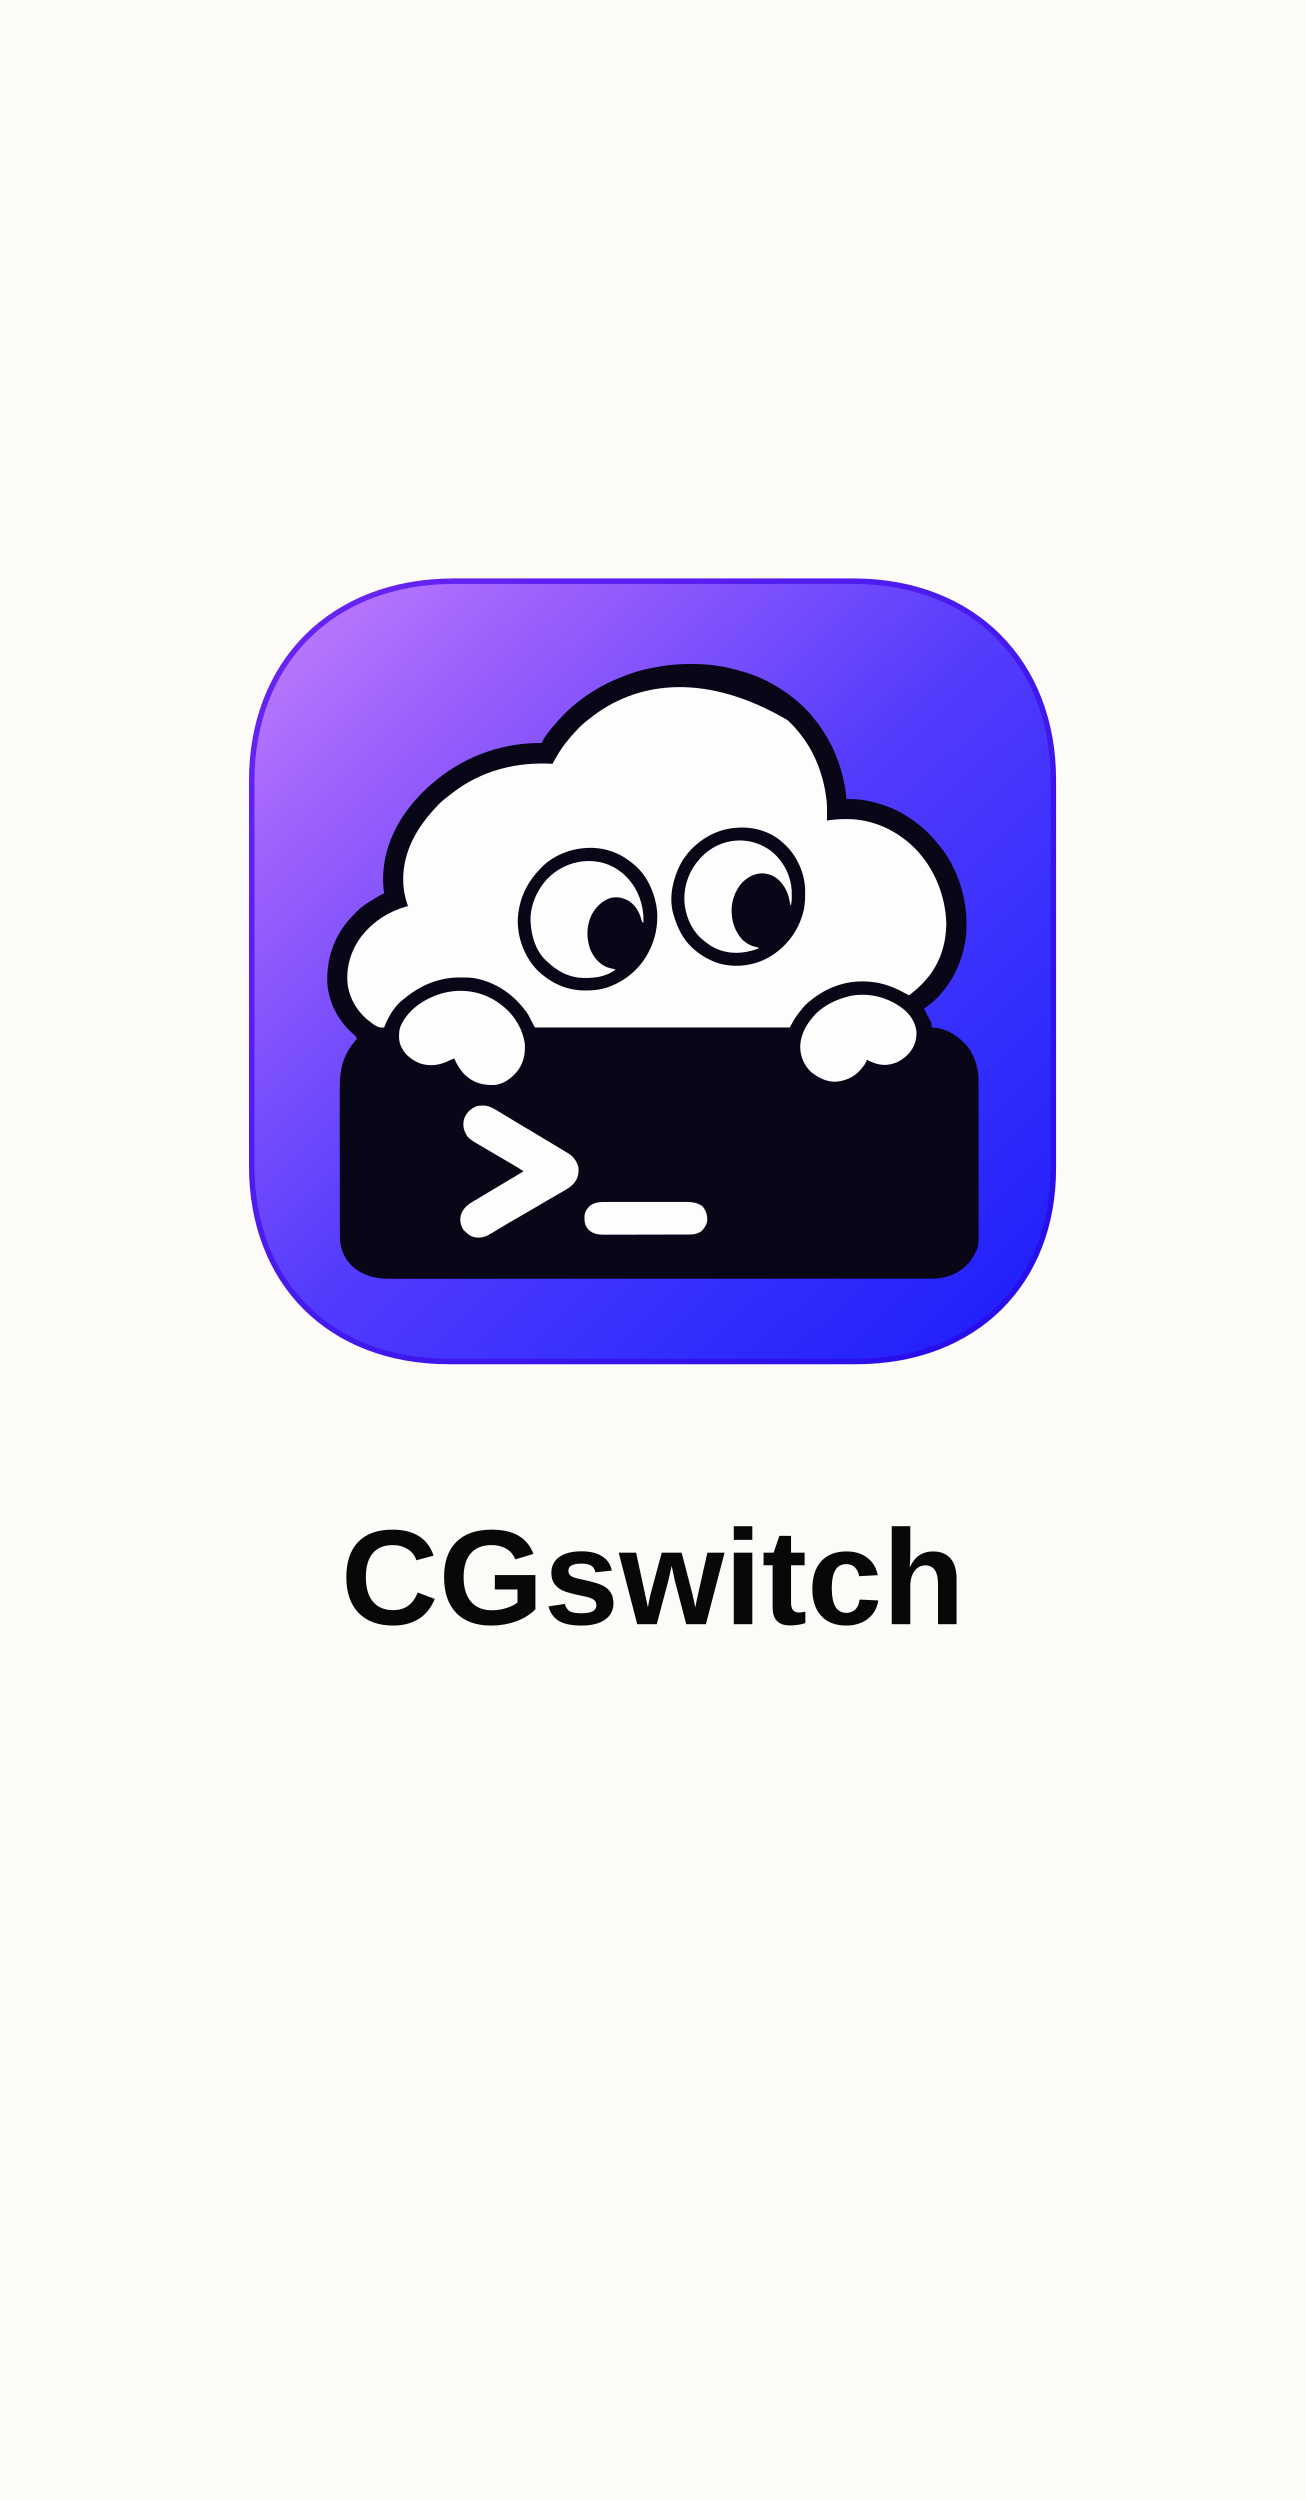
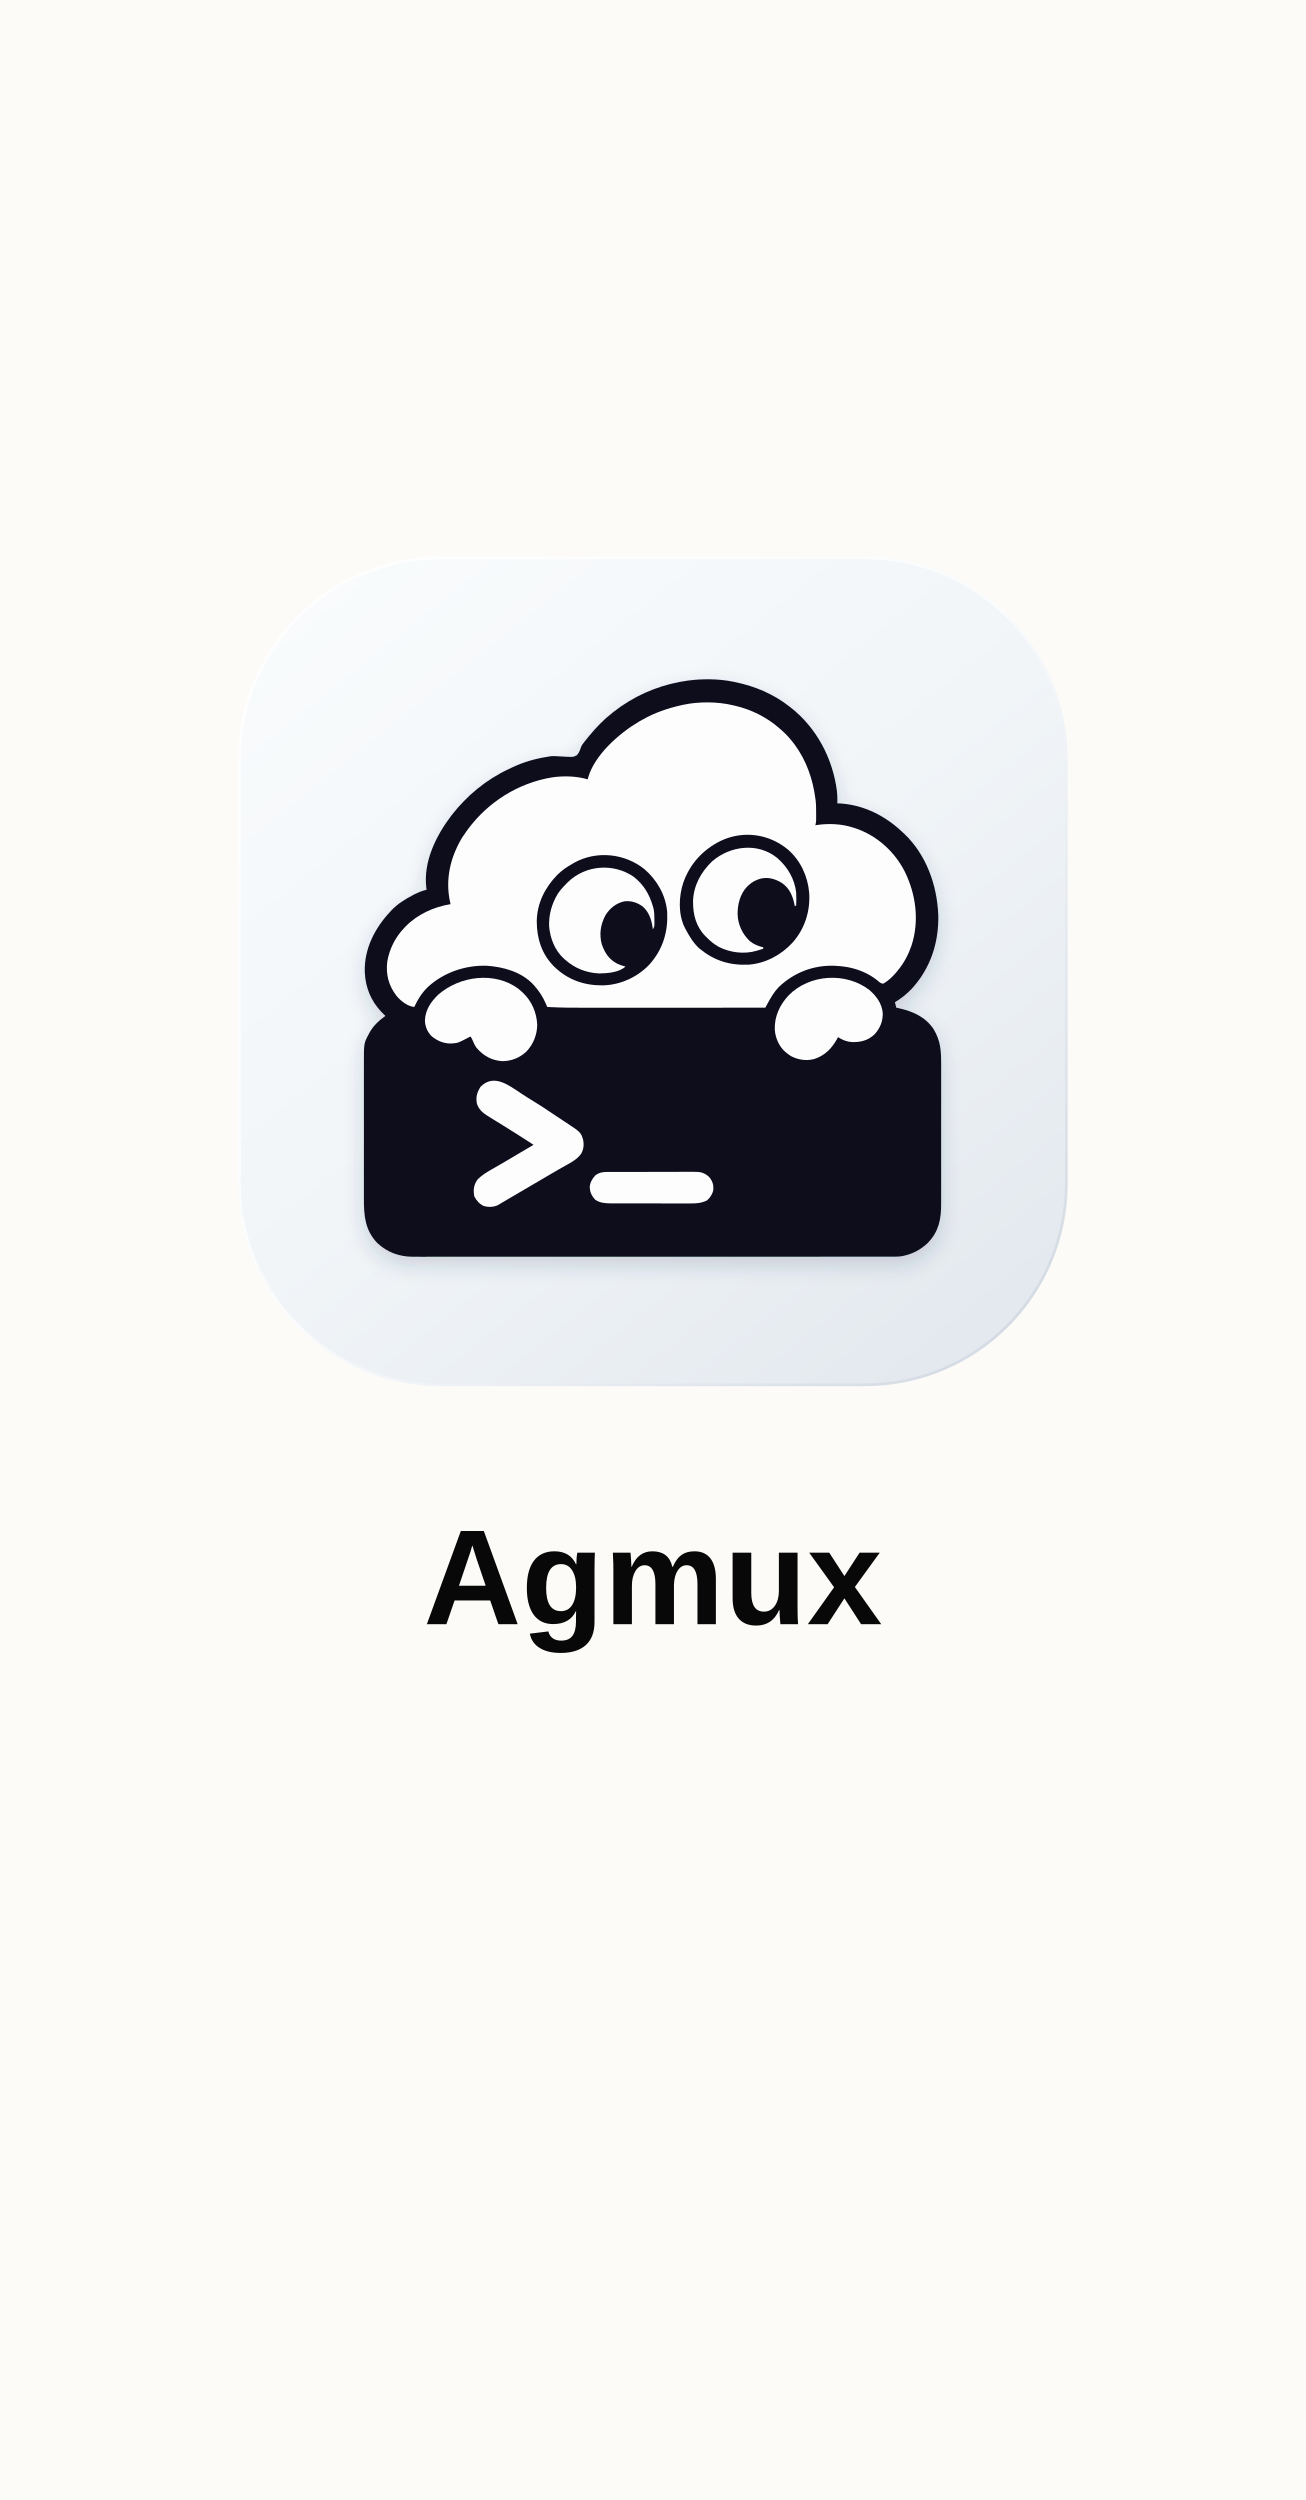
<svg xmlns="http://www.w3.org/2000/svg" width="164" height="314" viewBox="0 0 164 314">
  <rect width="164" height="314" fill="#FCFBF7" />
  <g transform="translate(28 68) scale(0.0861244)">
    <defs>
-       <linearGradient id="tile-gradient" x1="0" y1="0" x2="1" y2="1">
-         <stop offset="0" stop-color="#C582FC" />
-         <stop offset="0.2" stop-color="#9A5FFC" />
-         <stop offset="0.5" stop-color="#533BFC" />
-         <stop offset="0.75" stop-color="#332EFD" />
-         <stop offset="1" stop-color="#1D1CFB" />
+       <linearGradient id="tile" x1="0" y1="0" x2="0.8" y2="1">
+         <stop offset="0" stop-color="#FAFCFD" />
+         <stop offset="0.55" stop-color="#F1F5F8" />
+         <stop offset="1" stop-color="#E4E9EF" />
      </linearGradient>
-       <linearGradient id="tile-edge" x1="0" y1="0" x2="1" y2="1">
-         <stop offset="0" stop-color="#6B26F3" />
-         <stop offset="1" stop-color="#230CE8" />
+       <linearGradient id="edge" x1="0" y1="0" x2="1" y2="1">
+         <stop offset="0" stop-color="#FFFFFF" />
+         <stop offset="0.5" stop-color="#F9FBFD" />
+         <stop offset="1" stop-color="#CED6E0" />
      </linearGradient>
+       <filter id="soft-shadow" x="-10%" y="-10%" width="120%" height="125%" color-interpolation-filters="sRGB">
+         <feDropShadow dx="0" dy="12" stdDeviation="14" flood-color="#33405F" flood-opacity="0.18" />
+       </filter>
    </defs>
-     <path d="M 337 58 H 919 C 1096 58 1211 178 1211 347 V 915 C 1211 1080 1098 1196 923 1196 H 330 C 154 1196 42 1079 42 911 V 349 C 42 179 157 58 337 58 Z" fill="url(#tile-gradient)" stroke="url(#tile-edge)" stroke-width="8" />
-     <g transform="translate(627 627) scale(0.92) translate(-516 -487)">
-       <path d="M0 0 C0.37 0 0.37 0 2.25 0 C14.41 0.03 26.39 0.46 38.44 2.19 C38.89 2.25 38.89 2.25 41.19 2.58 C55.58 4.7 69.51 8.01 83.44 12.19 C84.14 12.39 84.84 12.6 85.56 12.82 C129.8 26.09 172.81 55.06 200.44 92.19 C200.83 92.71 201.22 93.23 201.62 93.76 C227.8 128.75 243.52 170.68 247.44 214.19 C248.28 214.15 249.12 214.12 249.98 214.08 C268.81 213.66 286.6 217.38 304.44 223.19 C305.15 223.42 305.87 223.65 306.6 223.89 C329.24 231.35 350.64 244.42 368.44 260.19 C368.99 260.67 369.54 261.16 370.11 261.66 C377.99 268.65 384.98 275.84 391.44 284.19 C392.05 284.9 392.67 285.62 393.3 286.36 C425.44 324.03 440.84 378.36 437.2 427.35 C433.19 469.84 413.93 511.1 380.65 538.67 C377.32 541.29 373.92 543.78 370.44 546.19 C371.79 549.77 373.4 553 375.31 556.31 C382.44 569.2 382.44 569.2 382.44 576.19 C382.71 576.19 382.71 576.19 384.06 576.23 C403.51 577.41 419.99 586.57 433.44 600.19 C434.19 600.94 434.94 601.7 435.72 602.47 C443.36 610.57 448.19 619.71 451.75 630.19 C451.87 630.54 451.87 630.54 452.48 632.34 C455.65 642.23 456.74 652.18 456.7 662.52 C456.7 663.6 456.71 664.67 456.71 665.78 C456.72 669.34 456.72 672.91 456.71 676.47 C456.72 679.04 456.72 681.61 456.73 684.18 C456.74 690.42 456.74 696.65 456.74 702.89 C456.74 707.96 456.74 713.03 456.74 718.1 C456.74 718.83 456.75 719.55 456.75 720.3 C456.75 721.77 456.75 723.24 456.75 724.71 C456.76 738.49 456.76 752.27 456.75 766.04 C456.75 778.62 456.76 791.19 456.78 803.77 C456.8 816.72 456.8 829.66 456.8 842.6 C456.8 849.86 456.8 857.11 456.82 864.37 C456.83 871.19 456.83 878.02 456.81 884.84 C456.81 887.34 456.81 889.83 456.82 892.33 C456.92 923 456.92 923 449.94 936.31 C449.6 936.97 449.26 937.64 448.91 938.32 C440.11 954.58 424.25 965.86 406.79 971.33 C403.67 972.07 400.6 972.7 397.44 973.19 C396.36 973.36 395.28 973.53 394.16 973.71 C387.72 974.5 381.24 974.33 374.76 974.32 C373.25 974.32 371.75 974.32 370.24 974.33 C366.1 974.33 361.96 974.33 357.82 974.33 C353.31 974.33 348.81 974.33 344.31 974.34 C335.37 974.34 326.44 974.35 317.5 974.35 C306.8 974.35 296.1 974.35 285.4 974.36 C259.54 974.38 233.67 974.38 207.81 974.39 C195.57 974.39 183.34 974.39 171.1 974.4 C129.22 974.41 87.33 974.42 45.45 974.43 C42.82 974.43 40.19 974.43 37.56 974.43 C34.92 974.43 32.29 974.43 29.65 974.43 C24.37 974.43 19.08 974.43 13.79 974.43 C13.14 974.43 13.14 974.43 9.82 974.43 C-32.69 974.43 -75.2 974.45 -117.71 974.47 C-162.65 974.5 -207.6 974.51 -252.54 974.51 C-257.47 974.51 -262.41 974.51 -267.34 974.51 C-267.95 974.51 -267.95 974.51 -271.02 974.51 C-290.57 974.51 -310.12 974.52 -329.67 974.54 C-349.32 974.55 -368.97 974.56 -388.62 974.55 C-400.29 974.54 -411.96 974.55 -423.63 974.56 C-431.44 974.57 -439.24 974.57 -447.04 974.56 C-451.48 974.56 -455.92 974.56 -460.36 974.57 C-464.41 974.58 -468.47 974.58 -472.52 974.56 C-473.96 974.56 -475.41 974.56 -476.86 974.57 C-499.68 974.69 -520.23 969.49 -537.24 953.54 C-550.75 939.85 -555.72 924.14 -555.7 905.32 C-555.71 904.23 -555.71 903.15 -555.71 902.03 C-555.72 898.4 -555.72 894.77 -555.72 891.14 C-555.73 888.53 -555.73 885.93 -555.74 883.32 C-555.75 876.24 -555.76 869.17 -555.76 862.09 C-555.77 857.66 -555.77 853.24 -555.77 848.81 C-555.79 836.54 -555.8 824.27 -555.8 812 C-555.8 811.22 -555.8 810.43 -555.8 809.63 C-555.8 808.84 -555.8 808.05 -555.8 807.24 C-555.8 805.65 -555.8 804.06 -555.8 802.46 C-555.8 801.67 -555.8 800.88 -555.8 800.07 C-555.81 787.28 -555.82 774.49 -555.85 761.7 C-555.87 748.55 -555.88 735.39 -555.89 722.24 C-555.89 714.86 -555.89 707.49 -555.91 700.11 C-555.93 693.17 -555.93 686.22 -555.92 679.28 C-555.92 676.74 -555.92 674.2 -555.93 671.66 C-556.05 640.24 -549.99 617.74 -528.56 594.19 C-530.18 589.75 -533.61 587.27 -537.06 584.25 C-559.2 564.23 -574.08 534.94 -575.69 504.89 C-576.9 466.59 -564.54 430.4 -538.31 402.12 C-536.41 400.13 -534.49 398.16 -532.56 396.19 C-531.87 395.44 -531.17 394.69 -530.45 393.93 C-520.19 383.13 -507.29 375.69 -494.56 368.19 C-493.89 367.79 -493.22 367.39 -492.53 366.98 C-487.8 364.19 -487.8 364.19 -485.56 364.19 C-485.63 363.61 -485.63 363.61 -486 360.71 C-491.97 311.65 -475.41 265.55 -445.45 227.03 C-433.77 212.26 -421.35 198.9 -406.56 187.19 C-404.85 185.75 -403.15 184.31 -401.44 182.88 C-354.51 144.78 -295.8 124.58 -235.56 125.19 C-235.45 124.86 -235.45 124.86 -234.91 123.2 C-233.08 119.11 -230.6 115.64 -228 112 C-227.46 111.24 -226.93 110.49 -226.37 109.71 C-222.14 103.82 -217.54 98.45 -212.56 93.19 C-211.52 91.96 -210.47 90.73 -209.44 89.5 C-200.39 79.15 -190.44 69.59 -179.56 61.19 C-179.08 60.8 -179.08 60.8 -176.66 58.84 C-150.66 38.14 -120.1 23.32 -88.56 13.19 C-87.75 12.93 -86.94 12.66 -86.11 12.39 C-73.63 8.46 -60.95 6.03 -48.06 3.88 C-47.3 3.75 -46.53 3.62 -45.75 3.48 C-30.51 0.93 -15.45 -0.02 0 0 Z " fill="#090618" transform="translate(575.5625,-0.1875)" />
-       <path d="M0 0 C5.28 4.84 10.24 9.81 14.75 15.36 C15.64 16.4 16.53 17.44 17.42 18.48 C42.49 48.3 56.95 85.91 61.75 124.36 C61.87 125.24 61.98 126.12 62.09 127.02 C63.22 137.74 62.84 148.6 62.75 159.36 C63.66 159.22 64.57 159.08 65.51 158.94 C74.64 157.61 83.57 156.97 92.82 156.99 C93.15 156.99 93.15 156.99 94.84 156.99 C135.63 157.17 173.19 174.71 202 203.24 C233.2 234.86 250.91 279.05 251.94 323.36 C251.48 355.42 241.83 385.84 220.75 410.36 C219.96 411.29 219.16 412.22 218.34 413.18 C210.68 421.91 202.11 429.49 192.75 436.36 C190.2 435.13 187.72 433.79 185.24 432.41 C175.38 426.95 165.6 422.48 154.75 419.36 C154.39 419.26 154.39 419.26 152.58 418.73 C131.15 412.76 104.98 412.69 83.75 419.36 C82.97 419.6 82.19 419.85 81.39 420.09 C64.22 425.56 49.61 433.94 35.75 445.36 C35.01 445.96 34.26 446.55 33.49 447.16 C27.77 451.88 23.28 457.51 18.75 463.36 C18.41 463.81 18.41 463.81 16.65 466.06 C11.45 472.95 7.95 479.57 3.75 487.36 C-129.57 487.36 -262.89 487.36 -400.25 487.36 C-403.88 480.43 -407.51 473.5 -411.25 466.36 C-431.64 436.62 -460.18 415.91 -495.87 409.25 C-502.73 408.16 -509.5 408.02 -516.43 408.05 C-517.71 408.06 -518.99 408.06 -520.3 408.07 C-529.95 408.19 -538.9 409.01 -548.25 411.36 C-548.58 411.44 -548.58 411.44 -550.25 411.84 C-572.07 417.03 -591.12 428.14 -608.25 442.36 C-608.86 442.84 -609.47 443.32 -610.11 443.81 C-623.84 454.81 -632.99 471.22 -639.25 487.36 C-647.75 488.7 -653.61 484.12 -660.25 479.36 C-679.65 465.07 -692.58 445.34 -696.78 421.51 C-700.45 393.2 -692.27 365.53 -675.25 342.83 C-656.97 319.32 -631.89 303.35 -603.25 295.36 C-602.59 295.36 -601.93 295.36 -601.25 295.36 C-601.5 294.68 -601.75 294 -602.02 293.3 C-613.87 259.91 -610.05 224.34 -595.29 192.56 C-585.18 171.34 -571.42 153.29 -555.25 136.36 C-554.57 135.64 -553.9 134.91 -553.2 134.16 C-547.67 128.36 -541.36 123.56 -535 118.71 C-533.37 117.46 -531.75 116.2 -530.13 114.94 C-484.19 79.65 -429.22 66.21 -372.25 69.36 C-371.64 68.23 -371.03 67.09 -370.41 65.92 C-364.98 55.86 -359.17 46.46 -352.25 37.36 C-351.58 36.48 -350.91 35.61 -350.23 34.7 C-344.94 27.92 -339.15 21.61 -333.25 15.36 C-332.44 14.51 -331.64 13.65 -330.81 12.77 C-324.17 5.88 -316.88 0.08 -309.25 -5.64 C-308.68 -6.06 -308.11 -6.49 -307.53 -6.93 C-232.64 -63.13 -125.8 -73.69 0 0 Z " fill="#FDFDFD" transform="translate(729.2458,88.63647)" />
-       <path d="M0 0 C0.56 0.2 0.56 0.2 3.4 1.2 C14.3 5.42 24.04 11.55 33 19 C33.61 19.49 34.23 19.98 34.86 20.49 C56.5 38.24 68.98 67.32 71.78 94.69 C73.19 116.85 69.12 138.24 59 158 C58.69 158.61 58.37 159.23 58.05 159.86 C43.72 187.44 19.42 206.96 -10 216.44 C-20.2 219.44 -30.15 220.36 -40.75 220.31 C-41.99 220.31 -43.23 220.3 -44.5 220.3 C-72.72 219.92 -97.44 208.11 -117.69 188.75 C-138.41 167.21 -149.66 137.79 -149.14 107.89 C-147.62 77.39 -136.07 51.07 -115 29 C-114.41 28.34 -113.82 27.67 -113.22 26.99 C-85.94 -2.56 -37.33 -13.59 0 0 Z " fill="#090618" transform="translate(451,297)" />
-       <path d="M0 0 C1.71 1.5 3.4 3.02 5.06 4.56 C5.91 5.33 6.76 6.1 7.64 6.89 C26.56 24.83 38.57 51.49 39.4 77.57 C39.43 80.09 39.44 82.61 39.44 85.12 C39.44 85.78 39.44 86.44 39.44 87.12 C39.39 98.1 38.45 108.12 35.06 118.56 C34.85 119.24 34.63 119.93 34.41 120.63 C25.02 149.8 4.46 173.76 -22.69 187.81 C-46.77 199.71 -75.63 202.33 -101.23 193.66 C-114.83 188.63 -127.21 181.32 -137.94 171.56 C-138.28 171.26 -138.28 171.26 -140.04 169.71 C-154.67 156.03 -163.37 137.49 -168.94 118.56 C-169.05 118.17 -169.05 118.17 -169.65 116.2 C-177.03 89.52 -170.01 59.68 -157.26 35.86 C-142.51 10.18 -117.55 -9.14 -88.99 -16.93 C-58.26 -24.48 -25.18 -20.01 0 0 Z " fill="#090618" transform="translate(717.9375,279.4375)" />
-       <path d="M0 0 C0.78 0.61 1.55 1.22 2.35 1.86 C19.3 15.9 32.31 38.04 35 60 C36.13 77.09 32.52 92.39 21.21 105.68 C12.54 115.41 0.28 124.05 -13.1 125.18 C-32.33 125.7 -46.27 121.93 -60.62 108.48 C-67.84 100.97 -72.67 92.41 -77 83 C-79.67 84.02 -82.22 85.11 -84.77 86.4 C-99.72 93.94 -115 96.15 -131.19 90.88 C-137.54 88.42 -142.77 85.34 -148 81 C-148.35 80.71 -148.35 80.71 -150.14 79.27 C-157.45 72.73 -163.63 61.96 -164.24 52.12 C-164.45 43.3 -164.45 35.87 -160 28 C-159.58 27.19 -159.15 26.37 -158.71 25.53 C-146.11 2.78 -121.81 -12.51 -97.38 -19.81 C-63.06 -29.48 -27.61 -22.79 0 0 Z " fill="#FDFDFD" transform="translate(278,542)" />
-       <path d="M0 0 C0.97 -0.03 1.95 -0.05 2.95 -0.08 C12.05 0.81 19.17 5.26 26.81 10 C29.05 11.36 31.29 12.73 33.53 14.09 C34.67 14.8 35.82 15.5 36.96 16.2 C42.08 19.33 47.23 22.42 52.38 25.5 C53.39 26.11 54.4 26.72 55.45 27.35 C63.31 32.06 71.19 36.74 79.08 41.41 C93.56 49.99 107.99 58.66 122.35 67.44 C125.02 69.07 127.71 70.68 130.4 72.29 C131.83 73.15 133.26 74.01 134.69 74.88 C134.99 75.05 134.99 75.05 136.52 75.95 C144.32 80.71 149.4 88.03 152.06 96.69 C152.14 97.53 152.23 98.38 152.31 99.25 C152.34 99.57 152.34 99.57 152.5 101.17 C152.98 109.8 150.36 117 144.89 123.63 C140.11 128.84 134.61 132.16 128.5 135.62 C127.39 136.27 126.28 136.92 125.14 137.59 C121.87 139.49 118.59 141.37 115.31 143.25 C113.68 144.2 112.04 145.15 110.4 146.1 C108.17 147.39 105.94 148.68 103.71 149.97 C96.6 154.06 89.55 158.25 82.5 162.44 C74.69 167.08 66.88 171.68 58.98 176.16 C53.96 179.01 48.98 181.91 44 184.81 C42.99 185.4 41.97 185.99 40.93 186.6 C35.4 189.82 29.91 193.09 24.45 196.42 C23.33 197.1 22.21 197.78 21.06 198.48 C18.9 199.8 16.75 201.12 14.6 202.45 C5.66 207.9 -1.68 210.62 -12.2 208.82 C-18.81 207.18 -23.01 204.11 -27.69 199.25 C-28.45 198.47 -29.21 197.68 -30 196.88 C-34.53 189.83 -35.96 182.11 -34.18 173.93 C-30.07 160.06 -19.02 154.51 -7.19 147.65 C0.03 143.44 7.17 139.1 14.31 134.75 C23.35 129.25 32.4 123.8 41.54 118.46 C47.83 114.79 54.07 111.01 60.31 107.25 C61.98 106.25 63.65 105.25 65.31 104.25 C58.89 99.85 52.31 95.83 45.56 91.94 C43.44 90.7 41.31 89.47 39.19 88.24 C38.07 87.59 36.96 86.95 35.81 86.28 C26.08 80.64 16.38 74.94 6.69 69.23 C4.53 67.96 2.36 66.69 0.19 65.43 C-2.56 63.81 -5.31 62.19 -8.06 60.56 C-8.85 60.11 -9.63 59.65 -10.44 59.18 C-17.04 55.25 -23.32 51.28 -26.56 44.06 C-26.95 43.22 -27.34 42.38 -27.74 41.52 C-30.76 34.27 -30.81 26.4 -28.12 19 C-24.21 10.48 -18.27 4.95 -9.69 1.25 C-6.45 0.21 -3.39 0.05 0 0 Z " fill="#FDFDFD" transform="translate(245.6875,699.75)" />
-       <path d="M0 0 C20.22 17.65 30.95 40.82 32.87 67.39 C32.99 71.07 33.01 74.72 32.87 78.39 C32.21 78.06 31.55 77.73 30.87 77.39 C30.22 75.44 29.65 73.45 29.12 71.46 C25.63 59.69 19.2 49.13 8.31 43.02 C-0.64 38.37 -9.07 36.89 -19.03 39.01 C-32.98 43.54 -42.68 53.57 -49.44 66.27 C-57.38 83.21 -57.64 101.06 -52.09 118.68 C-47.41 130.96 -39.42 141.61 -27.59 147.7 C-22.24 149.97 -16.82 151.29 -11.13 152.39 C-27.56 165.54 -50.02 167.01 -70.13 165.39 C-89.29 162.85 -105.36 153.55 -119.13 140.39 C-119.74 139.85 -120.36 139.31 -120.99 138.76 C-138.23 123.03 -144.97 98.49 -146.06 75.99 C-146.71 51.27 -136.56 27.65 -120.14 9.46 C-88.4 -23.9 -35.87 -30.34 0 0 Z " fill="#FDFDFD" transform="translate(468.1289,331.6055)" />
-       <path d="M0 0 C10.4 8.94 17.51 20.86 19.12 34.56 C19.6 48.1 15.34 59.92 6.24 69.86 C-4.16 80.54 -16.11 86.82 -31.2 87.23 C-41.74 86.94 -50.62 83.97 -59.76 78.86 C-59.95 79.66 -60.13 80.46 -60.32 81.29 C-62.31 86.23 -65.32 89.84 -68.76 93.86 C-69.34 94.54 -69.91 95.22 -70.51 95.93 C-80.54 106.92 -94.74 113.05 -109.43 113.85 C-122.99 113.87 -133.98 108.74 -144.76 100.86 C-145.79 100.11 -146.82 99.37 -147.89 98.61 C-158.46 88.49 -164.64 74.88 -165.17 60.32 C-165.45 38.53 -154.57 20.96 -139.95 5.61 C-125.92 -7.87 -108.42 -16.28 -89.76 -21.14 C-88.83 -21.39 -87.9 -21.64 -86.93 -21.89 C-56.22 -28.4 -23.95 -19.77 0 0 Z " fill="#FDFDFD" transform="translate(914.7617,548.1445)" />
-       <path d="M0 0 C17.49 15.66 28.34 37.1 29.64 60.71 C29.87 68.28 29.98 75.78 28.5 83.24 C28.17 83.24 27.84 83.24 27.5 83.24 C27.35 82.3 27.19 81.36 27.02 80.38 C24.72 67.68 21.26 57.06 12.5 47.24 C11.96 46.6 11.41 45.97 10.85 45.31 C3.54 37.31 -6.49 33.4 -17.18 32.87 C-30.15 33.21 -40.76 39.11 -49.62 48.24 C-57.04 57.06 -62.37 67.92 -64.5 79.24 C-64.56 79.58 -64.56 79.58 -64.89 81.31 C-65.19 83.29 -65.37 85.24 -65.5 87.24 C-65.55 88.03 -65.6 88.81 -65.66 89.62 C-66.27 107.64 -60.71 124.85 -48.5 138.24 C-40.99 144.87 -33.51 148.99 -23.5 150.24 C-23.5 150.9 -23.5 151.56 -23.5 152.24 C-46.88 160.72 -69.53 161.92 -92.5 151.24 C-99.84 147.47 -106.26 142.63 -112.5 137.24 C-112.84 136.95 -112.84 136.95 -114.55 135.48 C-130.99 120.27 -139.61 97.55 -140.62 75.51 C-141.14 51.11 -132.73 28.43 -116.5 10.24 C-115.77 9.42 -115.04 8.6 -114.3 7.76 C-83.68 -24.83 -34.35 -28.49 0 0 Z " fill="#FDFDFD" transform="translate(706.4961,298.7578)" />
-       <path d="M0 0 C1.48 -0.01 2.97 -0.01 4.45 -0.02 C8.45 -0.04 12.46 -0.04 16.46 -0.03 C19.81 -0.03 23.16 -0.03 26.52 -0.04 C34.43 -0.05 42.34 -0.05 50.25 -0.04 C58.4 -0.03 66.54 -0.04 74.68 -0.07 C81.69 -0.09 88.71 -0.1 95.72 -0.09 C99.89 -0.09 104.07 -0.09 108.25 -0.11 C112.18 -0.13 116.11 -0.12 120.04 -0.1 C121.48 -0.1 122.92 -0.1 124.35 -0.11 C134.16 -0.18 141.56 1.03 150 6.09 C156.18 12.63 158.57 19.91 158.47 28.74 C157.73 35.68 154.09 41.6 149.18 46.4 C143.58 49.83 138.64 51.53 132.04 51.55 C131.4 51.55 131.4 51.55 128.15 51.57 C126.72 51.58 125.29 51.58 123.87 51.58 C122.36 51.59 120.86 51.59 119.36 51.6 C114.43 51.62 109.49 51.63 104.55 51.64 C102.85 51.65 101.15 51.65 99.45 51.65 C91.46 51.67 83.46 51.69 75.47 51.7 C66.25 51.71 57.04 51.73 47.82 51.77 C40.69 51.8 33.56 51.82 26.43 51.82 C22.18 51.82 17.92 51.83 13.67 51.86 C9.66 51.88 5.65 51.89 1.65 51.87 C0.18 51.87 -1.28 51.88 -2.75 51.89 C-13.11 51.99 -21.83 51.28 -29.75 44.09 C-35.9 37.18 -36.43 31.19 -36.23 22.07 C-35.46 15.21 -32.47 10.73 -27.57 6.03 C-19.23 -0.24 -10.06 -0.04 0 0 Z " fill="#FDFDFD" transform="translate(443.8162,852.5959)" />
+     <rect x="24" y="24" width="1206" height="1206" rx="294" fill="url(#tile)" stroke="url(#edge)" stroke-width="4" />
+     <g filter="url(#soft-shadow)">
+       <path d="M0 0 C0.95 0.2 1.89 0.4 2.87 0.6 C30.46 6.55 56.65 17.58 79 35 C79.45 35.33 79.45 35.33 81.7 37.03 C119.64 66.58 143.22 111.27 149.35 158.71 C149.83 163.19 150.12 167.61 150.06 172.12 C150.05 173.06 150.04 173.99 150.04 174.95 C150.03 175.28 150.03 175.28 150 177 C150.8 177.03 151.6 177.05 152.43 177.08 C187.77 178.84 219.59 194.91 245 219 C245.96 219.89 246.92 220.79 247.9 221.71 C279.9 252.15 295.59 296.74 297.22 340.16 C298.19 380.15 285.69 418.01 258.38 447.56 C250.92 455.23 243.25 461.6 234 467 C234.66 469.64 235.32 472.28 236 475 C237.09 475.23 238.18 475.46 239.3 475.7 C259.61 480.14 278.52 488.33 290.37 506.3 C300.59 523.22 301.44 537.63 301.39 556.94 C301.39 559.36 301.4 561.79 301.4 564.21 C301.42 570.1 301.41 575.98 301.41 581.86 C301.4 586.64 301.4 591.43 301.4 596.21 C301.4 596.9 301.4 597.58 301.4 598.28 C301.4 599.67 301.4 601.06 301.41 602.45 C301.41 615.44 301.4 628.43 301.39 641.42 C301.37 652.55 301.38 663.67 301.39 674.8 C301.41 687.74 301.41 700.69 301.4 713.64 C301.4 715.02 301.4 716.4 301.4 717.79 C301.4 718.13 301.4 718.13 301.4 719.85 C301.4 724.62 301.4 729.4 301.41 734.17 C301.42 740.6 301.41 747.04 301.39 753.47 C301.39 755.83 301.39 758.19 301.4 760.54 C301.46 783.12 298.3 801.07 282 818 C271.89 827.74 259.78 834.2 246 837 C245.2 837.17 244.41 837.35 243.59 837.52 C238.42 838.21 233.29 838.14 228.08 838.13 C226.87 838.13 225.65 838.13 224.4 838.13 C221.02 838.14 217.64 838.14 214.25 838.13 C210.58 838.13 206.9 838.14 203.23 838.14 C196.78 838.15 190.34 838.15 183.89 838.15 C174.31 838.14 164.72 838.15 155.14 838.15 C137.02 838.16 118.91 838.17 100.8 838.17 C86.81 838.17 72.82 838.17 58.83 838.17 C54.81 838.17 50.78 838.17 46.76 838.18 C46.26 838.18 46.26 838.18 43.73 838.18 C15.58 838.18 -12.57 838.19 -40.72 838.19 C-41.25 838.19 -41.25 838.19 -43.93 838.19 C-49.32 838.19 -54.7 838.19 -60.08 838.19 C-60.61 838.19 -60.61 838.19 -63.32 838.19 C-65.48 838.19 -67.64 838.19 -69.8 838.19 C-103.42 838.18 -137.04 838.19 -170.66 838.21 C-208.42 838.22 -246.19 838.23 -283.95 838.23 C-287.98 838.23 -292 838.23 -296.03 838.23 C-297.02 838.23 -298.01 838.23 -299.03 838.23 C-314.99 838.23 -330.95 838.24 -346.91 838.24 C-362.95 838.25 -378.99 838.25 -395.02 838.25 C-404.55 838.24 -414.08 838.24 -423.61 838.25 C-429.98 838.26 -436.35 838.26 -442.71 838.25 C-446.34 838.25 -449.97 838.25 -453.59 838.26 C-457.5 838.26 -461.42 838.26 -465.33 838.25 C-466.45 838.25 -467.56 838.26 -468.72 838.26 C-488.73 838.17 -506.11 831.96 -520.88 818.21 C-538.57 799.78 -540.46 778.76 -540.39 754.53 C-540.39 752.17 -540.4 749.82 -540.4 747.47 C-540.42 741.12 -540.41 734.76 -540.4 728.41 C-540.4 722.42 -540.4 716.42 -540.41 710.43 C-540.41 697.84 -540.4 685.25 -540.39 672.65 C-540.37 661.88 -540.38 651.1 -540.39 640.33 C-540.41 627.78 -540.41 615.23 -540.4 602.68 C-540.4 596.05 -540.4 589.42 -540.41 582.79 C-540.42 576.55 -540.41 570.32 -540.39 564.08 C-540.39 561.8 -540.39 559.53 -540.4 557.25 C-540.48 526.93 -540.48 526.93 -533.5 513.81 C-533.16 513.15 -532.82 512.5 -532.47 511.82 C-526.89 501.57 -518.5 493.66 -509 487 C-509.66 486.36 -510.32 485.72 -511 485.06 C-512 484.05 -513 483.02 -514 482 C-514.6 481.38 -515.21 480.76 -515.83 480.12 C-530.05 464.89 -537.87 445.74 -539 425 C-539.02 424.67 -539.02 424.67 -539.12 422.98 C-540.15 389.32 -524.53 358.96 -502 335 C-501.47 334.41 -500.95 333.82 -500.41 333.21 C-491.65 323.78 -480.47 316.96 -469.19 311 C-468.76 310.77 -468.76 310.77 -466.59 309.62 C-460.88 306.69 -455.2 304.63 -449 303 C-449.1 302.29 -449.2 301.59 -449.3 300.86 C-454.26 262.39 -435.09 223.83 -412.44 194.25 C-390.21 165.7 -361.91 142.25 -329.02 126.94 C-327.64 126.3 -326.27 125.65 -324.9 124.99 C-308.07 116.86 -290.46 111.83 -272 109 C-270.86 108.79 -269.72 108.58 -268.55 108.37 C-264.5 107.87 -260.6 108.16 -256.54 108.43 C-235.08 109.76 -235.08 109.76 -229.8 106.74 C-226.62 103.4 -225.23 99.34 -223.79 95.03 C-222.5 91.72 -220.42 89.17 -218.19 86.44 C-217.77 85.91 -217.36 85.39 -216.93 84.85 C-215.64 83.22 -214.32 81.61 -213 80 C-212.53 79.43 -212.06 78.86 -211.58 78.27 C-201.43 65.96 -190.62 54.8 -178 45 C-177.14 44.31 -176.27 43.62 -175.38 42.9 C-147.66 21.27 -114.53 6.5 -80 0 C-79.58 -0.08 -79.58 -0.08 -77.44 -0.49 C-52.63 -5.02 -24.7 -5.31 0 0 Z " fill="#0C0A1F" transform="translate(746,205)" />
+       <path d="M0 0 C0.71 0.16 1.43 0.32 2.17 0.49 C26.42 6.04 49.4 17.43 68 34 C68.92 34.79 69.84 35.58 70.79 36.39 C77.28 42.08 82.81 48.12 88 55 C88.72 55.94 89.43 56.88 90.17 57.85 C107.14 81.16 116.23 107.58 120 136 C120.15 137.1 120.3 138.2 120.46 139.33 C121.17 146.01 121.09 152.73 121.12 159.44 C121.13 160.4 121.13 161.36 121.14 162.35 C121.14 163.26 121.14 164.18 121.13 165.12 C121.13 165.53 121.13 165.53 121.13 167.6 C120.99 170.15 120.56 172.52 120 175 C120.87 174.84 121.74 174.68 122.64 174.52 C139.53 172.13 157.7 172.87 174 178 C175.22 178.37 176.45 178.75 177.71 179.13 C209.26 189.64 234.9 212.58 250.13 242.04 C266.71 275.36 271.83 314.34 260.31 350.12 C255.62 363.79 249.26 375.85 240 387 C239.29 387.87 238.58 388.75 237.85 389.64 C232.47 395.96 226.27 401.9 219 406 C215.34 405.93 213.35 403.78 210.69 401.44 C196.83 390.13 178.72 383.14 161 381 C160.56 380.95 160.56 380.95 158.35 380.67 C155.56 380.37 152.79 380.16 150 380 C149.06 379.95 148.12 379.89 147.16 379.84 C116.6 378.97 88.87 389.9 66.75 410.75 C59.66 418.09 54.71 426.82 49.86 435.74 C49.33 436.72 48.79 437.71 48.24 438.73 C47.83 439.48 47.42 440.23 47 441 C11.4 441.02 -24.2 441.04 -59.8 441.05 C-64.03 441.05 -68.25 441.05 -72.47 441.05 C-73.31 441.06 -74.15 441.06 -75.02 441.06 C-88.55 441.06 -102.08 441.07 -115.61 441.08 C-129.54 441.09 -143.47 441.09 -157.4 441.09 C-165.2 441.1 -173 441.1 -180.81 441.11 C-244.13 441.16 -244.13 441.16 -271 440 C-271.23 439.47 -271.46 438.95 -271.7 438.41 C-272 437.72 -272.3 437.03 -272.61 436.31 C-272.91 435.63 -273.21 434.95 -273.52 434.24 C-277.56 425.1 -282.47 417.53 -289 410 C-289.62 409.27 -290.25 408.53 -290.89 407.77 C-308.36 388.75 -334.87 381.47 -359.82 379.81 C-390.92 379.05 -421.83 389.62 -444.81 410.56 C-453.86 419.22 -459.7 428.74 -465 440 C-475.15 438.85 -484.6 431.29 -491.03 423.57 C-502.31 408.76 -506.6 392.55 -504.38 374 C-501.06 354.64 -492.52 338.11 -479 324 C-478.54 323.52 -478.07 323.03 -477.59 322.53 C-460.25 304.8 -436.33 293.92 -412 290 C-412.22 289.15 -412.43 288.29 -412.66 287.41 C-420.07 254.14 -412.41 221.57 -395.06 192.79 C-393.11 189.8 -391.09 186.89 -389 184 C-388.26 182.98 -387.53 181.95 -386.77 180.9 C-357.48 141.16 -313.46 113.41 -264.71 105.25 C-247.4 102.64 -228.87 103.08 -212 108 C-211.87 107.41 -211.74 106.83 -211.61 106.23 C-202.43 72.58 -166.1 40.86 -137.36 23.89 C-136.8 23.58 -136.8 23.58 -134 22 C-133.37 21.64 -132.73 21.28 -132.08 20.91 C-114.27 10.85 -95.94 4.48 -76 0 C-75.22 -0.18 -74.43 -0.36 -73.62 -0.55 C-50.73 -5.59 -22.78 -5.52 0 0 Z " fill="#FDFDFD" transform="translate(744,239)" />
+       <path d="M0 0 C18.34 15.73 31.09 37.97 33.15 62.38 C34.6 91.34 26.85 117.01 7.28 138.95 C-10.55 157.64 -34.92 168.74 -60.68 169.42 C-88.23 169.65 -111.86 161.29 -131.91 141.86 C-149.77 123.84 -157.02 100.99 -157.04 76.12 C-156.73 49.86 -145.16 26.79 -126.94 8.1 C-120.17 1.52 -112.99 -3.44 -104.72 -8.05 C-103.95 -8.51 -103.18 -8.96 -102.38 -9.44 C-69.9 -27.48 -28.56 -23.09 0 0 Z " fill="#0C0A1F" transform="translate(614.7227,478.0469)" />
+       <path d="M0 0 C18.69 16.01 29.48 39.51 31.38 63.88 C32.96 90.07 25.05 115.22 7.79 135.18 C-8.77 153.54 -31.74 166.17 -56.6 168.11 C-84.59 169.49 -107.32 162.28 -128.94 144.44 C-137.5 136.57 -143.23 127.03 -148.62 116.88 C-148.83 116.5 -148.83 116.5 -149.88 114.61 C-159.78 94.92 -159.04 69.22 -152.3 48.72 C-142.73 21.25 -123.65 0.37 -97.58 -12.44 C-64.94 -27.84 -27.75 -22.8 0 0 Z " fill="#0C0A1F" transform="translate(823.625,449.125)" />
+       <path d="M0 0 C5.89 3.87 11.82 7.64 17.86 11.27 C27.01 16.79 35.87 22.72 44.73 28.69 C48.06 30.92 51.41 33.14 54.76 35.35 C56.57 36.56 58.39 37.76 60.2 38.96 C61.37 39.74 62.55 40.51 63.72 41.28 C86.68 56.42 86.68 56.42 90.11 67.58 C91.5 74.39 90.69 81.6 87.18 87.66 C81.54 95.69 72.62 100.43 64.24 105.08 C63.07 105.74 61.9 106.4 60.73 107.06 C58.43 108.37 56.13 109.67 53.82 110.96 C50 113.12 46.2 115.34 42.43 117.58 C41.09 118.37 39.76 119.16 38.42 119.94 C37.7 120.37 36.98 120.8 36.23 121.23 C30.82 124.42 25.4 127.59 19.99 130.77 C18.75 131.5 17.5 132.22 16.26 132.95 C14.36 134.07 12.46 135.18 10.56 136.29 C5.99 138.97 1.42 141.65 -3.16 144.33 C-5.09 145.47 -7.03 146.6 -8.96 147.74 C-10.18 148.45 -11.4 149.17 -12.62 149.88 C-15.42 151.53 -18.23 153.17 -21.04 154.81 C-23.24 156.1 -25.43 157.41 -27.62 158.72 C-28.69 159.35 -29.75 159.98 -30.85 160.63 C-31.8 161.2 -32.74 161.77 -33.72 162.35 C-39.93 165.66 -47.83 165.88 -54.58 164.09 C-60.96 161.26 -65.56 156.04 -68.7 149.89 C-70.34 140.62 -69.65 133.58 -64.26 125.7 C-57.87 118.81 -49.99 114.3 -41.89 109.7 C-40.61 108.97 -39.33 108.23 -38.06 107.5 C-36.09 106.36 -34.12 105.23 -32.15 104.09 C-25.4 100.22 -18.7 96.25 -12.01 92.27 C-9.8 90.96 -7.59 89.64 -5.38 88.33 C-4.35 87.72 -3.32 87.11 -2.25 86.47 C4.4 82.53 11.07 78.62 17.74 74.7 C3.19 65.24 -11.44 55.9 -26.21 46.79 C-29.72 44.63 -33.23 42.45 -36.73 40.28 C-38.4 39.24 -40.07 38.21 -41.75 37.17 C-44.07 35.74 -46.39 34.29 -48.7 32.83 C-49.04 32.62 -49.04 32.62 -50.76 31.57 C-57.16 27.5 -62.41 22.29 -64.79 14.94 C-66.83 5.29 -64.68 -1.92 -59.51 -10.05 C-39.92 -29.63 -18.16 -11.95 0 0 Z " fill="#FDFDFD" transform="translate(435.2622,805.2954)" />
+       <path d="M0 0 C1.38 1.16 2.73 2.35 4.06 3.56 C4.44 3.9 4.44 3.9 6.36 5.61 C19.59 18.09 26.6 34.66 27.44 52.75 C27.08 67.39 21.79 80.77 11.75 91.44 C1.7 100.84 -10.16 105.56 -23.94 105.56 C-39.58 104.26 -50.96 97.85 -61.15 86.04 C-63.66 82.57 -65.32 78.9 -66.93 74.95 C-67.94 72.56 -67.94 72.56 -69.94 69.56 C-70.99 70.12 -72.04 70.67 -73.12 71.24 C-87.95 78.95 -87.95 78.95 -94.94 79.56 C-95.65 79.63 -96.36 79.7 -97.09 79.77 C-108.24 80.3 -118.65 76.06 -126.98 68.78 C-133.07 62.45 -136.07 54.83 -136.38 46.06 C-135.68 30.71 -127.77 19.02 -116.94 8.56 C-85.54 -18.9 -34.39 -25.59 0 0 Z " fill="#FDFDFD" transform="translate(430.9375,652.4375)" />
+       <path d="M0 0 C10.08 8.84 18.04 19.66 19.24 33.35 C19.55 45.52 15.45 55.59 7.22 64.56 C-2.09 73.4 -12.69 76.04 -25.16 75.84 C-33.09 75.39 -39.35 72.82 -46 68.62 C-46.4 69.38 -46.8 70.13 -47.21 70.9 C-55.25 85.37 -65.06 95.48 -81 100.62 C-92.5 103.41 -104.08 101.75 -114.54 96.3 C-116.82 94.87 -118.91 93.33 -121 91.62 C-121.69 91.07 -122.37 90.52 -123.08 89.95 C-132.17 81.82 -137.36 69.68 -138.21 57.64 C-138.81 38.37 -131.08 21.67 -118.12 7.75 C-87.65 -23.42 -34.32 -26.61 0 0 Z " fill="#FDFDFD" transform="translate(943,654.375)" />
+       <path d="M0 0 C14.53 11.28 22.96 25.55 28 42.93 C28.25 43.75 28.5 44.57 28.75 45.41 C30.24 51.3 30.2 57.27 30.25 63.31 C30.25 63.75 30.25 63.75 30.28 65.98 C30.27 66.82 30.27 67.66 30.27 68.52 C30.26 69.27 30.26 70.03 30.26 70.8 C29.97 73.2 29.19 74.84 28 76.93 C27.91 76.21 27.83 75.48 27.74 74.73 C26.09 62.93 22.34 51.13 12.97 43.22 C4.96 37.45 -4.13 34.61 -14 35.93 C-25.83 38.75 -34.51 45.77 -41 55.93 C-48.24 69.22 -50.58 84.06 -46.38 98.75 C-41.89 111.36 -35.95 120.49 -23.88 126.81 C-19.98 128.61 -16.17 129.94 -12 130.93 C-20.47 139.4 -38.57 140.97 -50.02 141.03 C-68.9 140.22 -85.95 133.57 -100 120.93 C-100.61 120.42 -101.22 119.9 -101.85 119.36 C-115 107.42 -122.01 89.39 -123.29 72.01 C-123.75 58.23 -120.99 45.37 -115 32.93 C-114.58 32.02 -114.16 31.11 -113.73 30.17 C-109.79 22.22 -104.21 16.13 -98 9.93 C-97.19 9.12 -96.39 8.3 -95.56 7.46 C-69.76 -17.28 -29.27 -20.16 0 0 Z " fill="#FDFDFD" transform="translate(599,489.0664)" />
+       <path d="M0 0 C15.02 12.99 25.37 30.44 27.64 50.35 C28.02 56.69 27.89 63.01 27.64 69.35 C27.31 69.52 27.31 69.52 25.64 70.35 C25.43 69.32 25.23 68.3 25.01 67.24 C22.27 54.55 17.72 43.98 6.64 36.35 C-3.07 30.63 -12.36 27.73 -23.57 30 C-31.13 32.06 -36.7 34.94 -42.36 40.35 C-42.91 40.87 -43.46 41.4 -44.03 41.94 C-54.26 52.74 -57.91 67.83 -57.78 82.33 C-57.22 97.42 -50.73 111.13 -39.75 121.45 C-33.99 126.03 -27.47 128.65 -20.36 130.35 C-20.36 131.01 -20.36 131.67 -20.36 132.35 C-22.42 133 -24.48 133.65 -26.55 134.29 C-27.7 134.65 -28.84 135.01 -30.03 135.38 C-48.07 140.64 -68.66 138.22 -85.23 129.66 C-91.76 126.07 -97.15 121.69 -102.36 116.35 C-103.13 115.62 -103.9 114.88 -104.69 114.12 C-118.51 100.09 -122.89 82.52 -122.78 63.35 C-122.21 40.56 -111.31 20.67 -95.11 5.04 C-68.6 -17.96 -28.11 -22.99 0 0 Z " fill="#FDFDFD" transform="translate(808.3594,461.6484)" />
+       <path d="M0 0 C1.44 -0.01 2.87 -0.02 4.31 -0.03 C8.2 -0.05 12.08 -0.05 15.97 -0.05 C19.22 -0.05 22.47 -0.06 25.72 -0.07 C33.39 -0.08 41.06 -0.09 48.73 -0.08 C56.63 -0.07 64.53 -0.1 72.43 -0.13 C79.23 -0.17 86.03 -0.18 92.82 -0.17 C96.88 -0.17 100.93 -0.18 104.98 -0.2 C108.8 -0.22 112.61 -0.22 116.42 -0.2 C117.82 -0.2 119.21 -0.2 120.6 -0.22 C130.15 -0.31 135.81 0.83 142.86 7.26 C148.2 13.81 149.68 18.94 148.84 27.42 C147.11 33.08 144.33 37.59 139.84 41.42 C131.8 45.62 123.89 45.99 114.99 45.92 C113.63 45.93 112.28 45.93 110.92 45.94 C107.28 45.95 103.63 45.94 99.98 45.92 C96.15 45.91 92.31 45.92 88.48 45.92 C82.04 45.92 75.61 45.91 69.17 45.89 C61.75 45.86 54.33 45.86 46.91 45.87 C39.75 45.88 32.58 45.87 25.41 45.86 C22.38 45.85 19.34 45.85 16.3 45.86 C12.72 45.86 9.14 45.85 5.56 45.83 C3.63 45.82 1.71 45.83 -0.22 45.84 C-8.39 45.77 -16.74 45.26 -23.54 40.23 C-28.3 35.13 -30.78 29.71 -31.25 22.71 C-30.97 15.52 -27.88 10.48 -23.27 5.15 C-16.26 -0.59 -8.66 -0.02 0 0 Z " fill="#FDFDFD" transform="translate(566.1619,919.5801)" />
    </g>
  </g>
-   <text x="82" y="204" text-anchor="middle" fill="#080808" font-family="Segoe UI, Arial, sans-serif" font-size="17" font-weight="600">CGswitch</text>
+   <text x="82" y="204" text-anchor="middle" fill="#080808" font-family="Segoe UI, Arial, sans-serif" font-size="17" font-weight="600">Agmux</text>
</svg>
